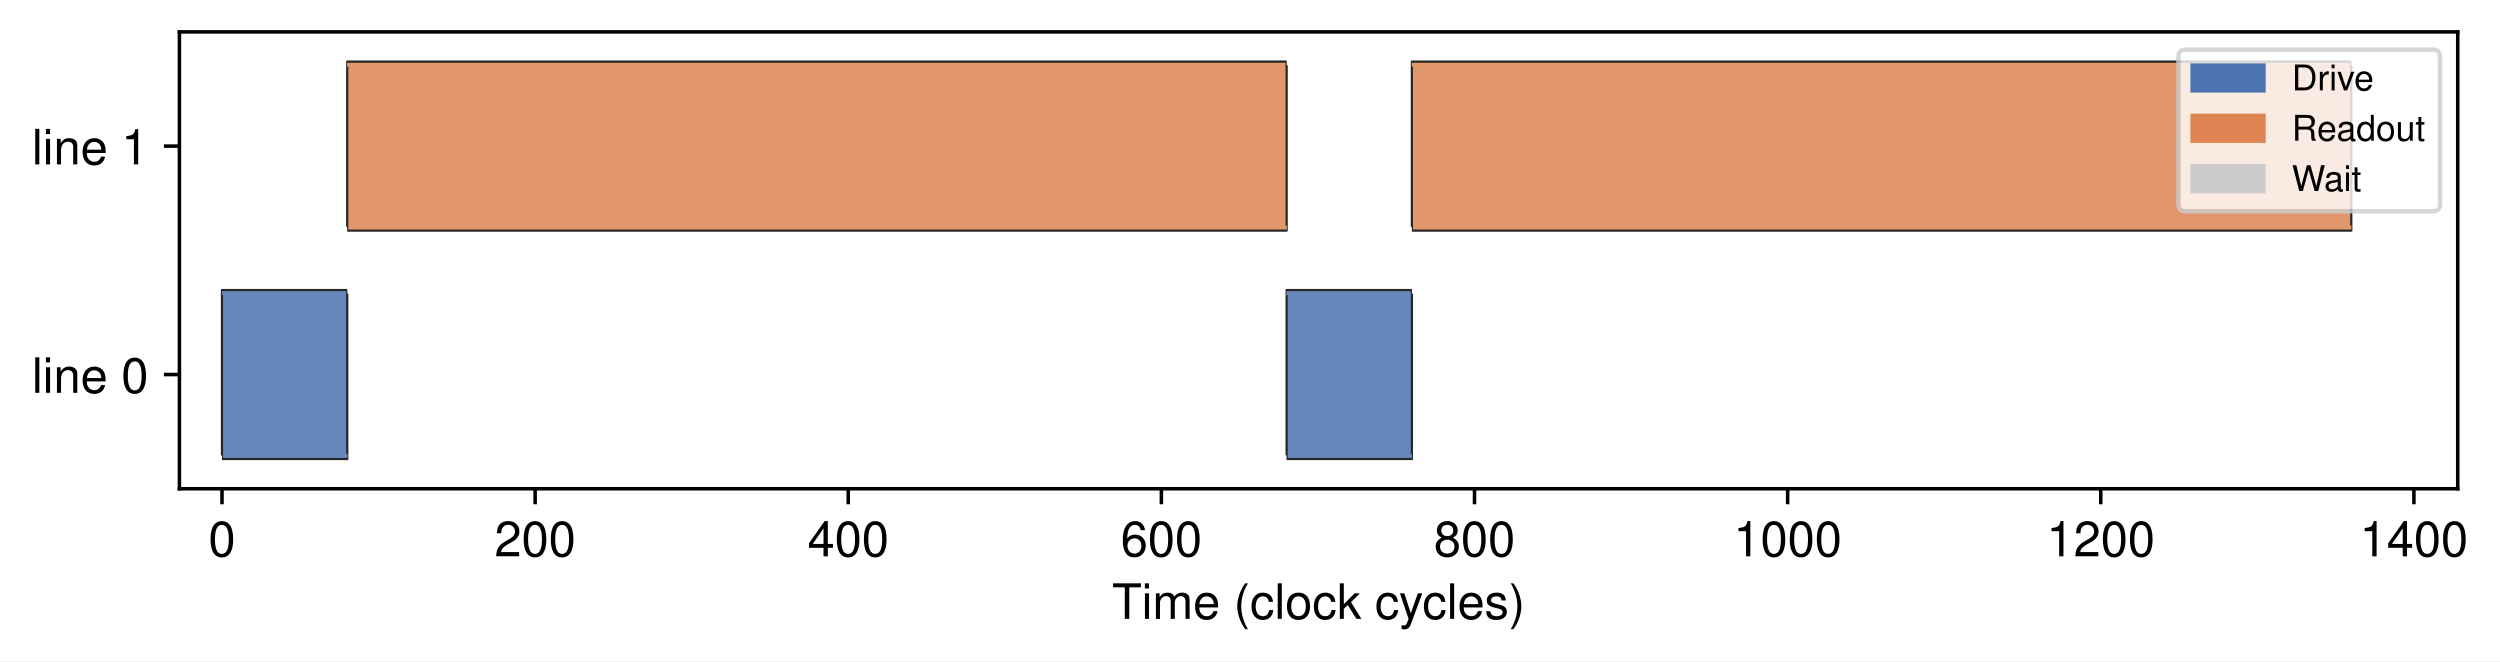
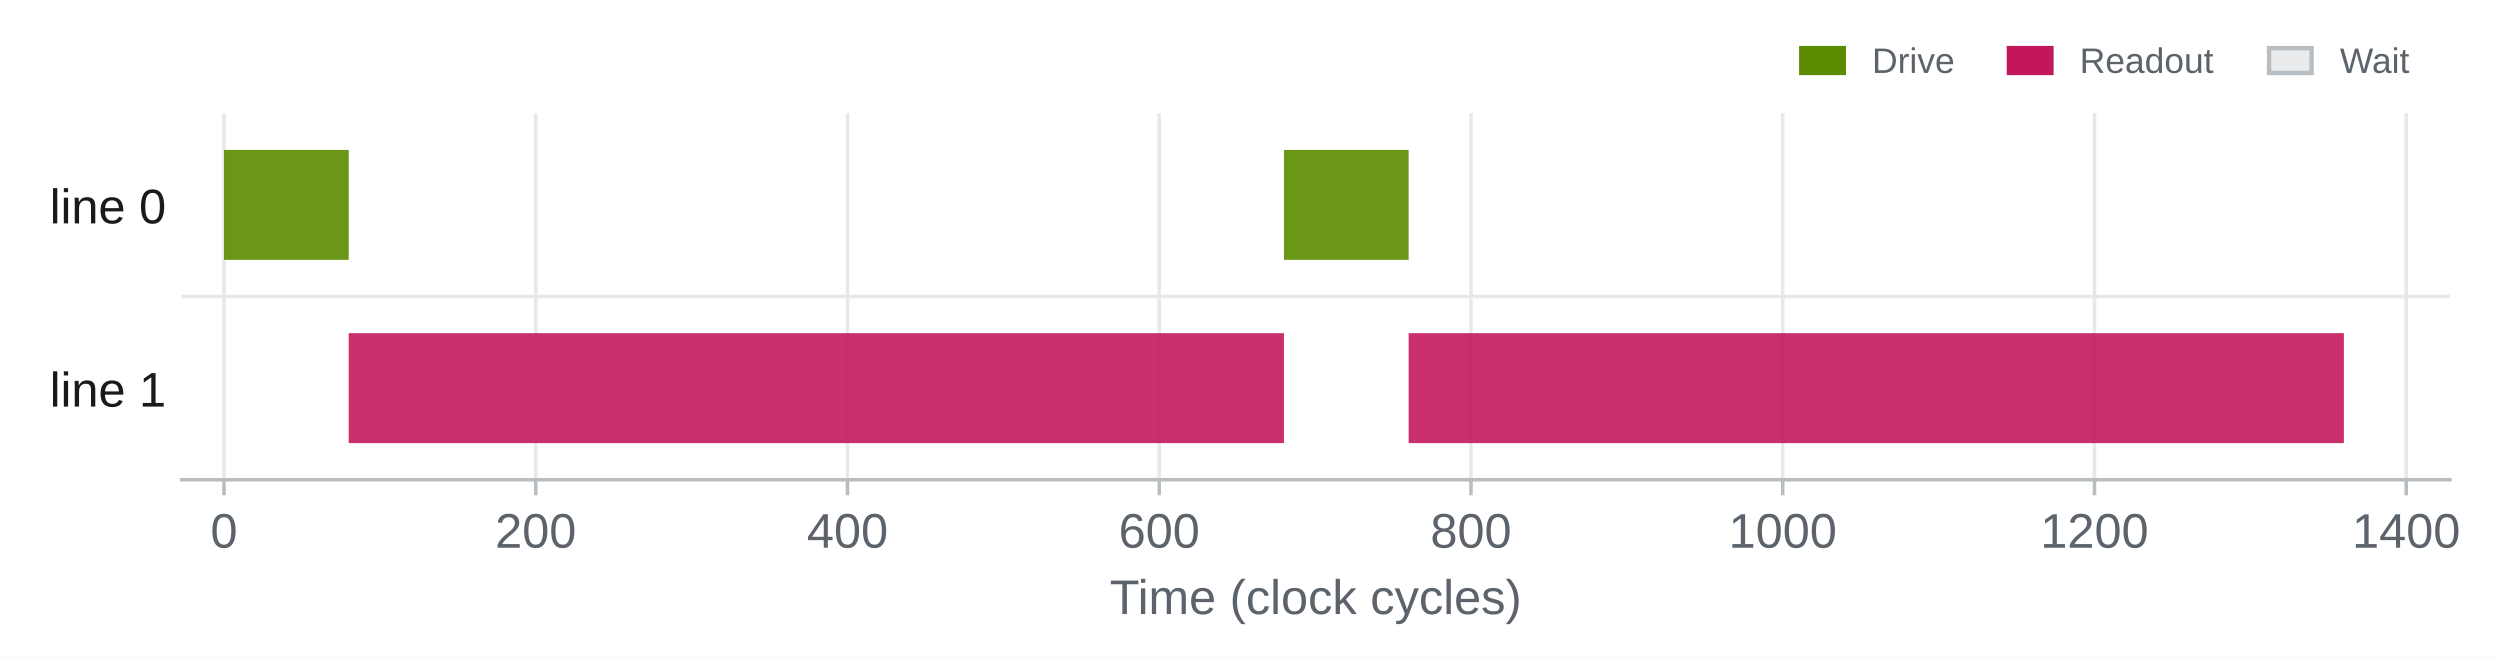
- <svg xmlns="http://www.w3.org/2000/svg" xmlns:xlink="http://www.w3.org/1999/xlink" width="564.264pt" height="149.238pt" viewBox="0 0 564.264 149.238" version="1.1">
+ <svg xmlns="http://www.w3.org/2000/svg" xmlns:xlink="http://www.w3.org/1999/xlink" width="565.068pt" height="148.64pt" viewBox="0 0 565.068 148.64" version="1.1">
  <defs>
    <style type="text/css">*{stroke-linejoin: round; stroke-linecap: butt}</style>
  </defs>
  <g id="figure_1">
    <g id="patch_1">
-       <path d="M 0 149.238 L 564.264 149.238 L 564.264 0 L 0 0 z " style="fill: #ffffff" />
+       <path d="M 0 148.64 L 565.068 148.64 L 565.068 0 L 0 0 z " style="fill: #ffffff" />
    </g>
    <g id="axes_1">
      <g id="patch_2">
-         <path d="M 40.495 110.311 L 554.724 110.311 L 554.724 7.2 L 40.495 7.2 z " style="fill: #ffffff" />
+         <path d="M 41.046 108.439 L 553.736 108.439 L 553.736 25.601 L 41.046 25.601 z " style="fill: #ffffff" />
      </g>
-       <g id="patch_3">
-         <path d="M 50.107 103.609 L 78.377 103.609 Q 78.384 103.609 78.384 102.578 L 78.384 66.489 Q 78.384 65.458 78.377 65.458 L 50.107 65.458 Q 50.1 65.458 50.1 66.489 L 50.1 102.578 Q 50.1 103.609 50.107 103.609 z " clip-path="url(#p97d2ba5a5e)" style="fill: #4c72b0; opacity: 0.85; stroke: #000000; stroke-width: 0.5; stroke-linejoin: miter" />
+       <g id="line2d_1">
+         <path d="M 41.046 67.02 L 553.736 67.02 " clip-path="url(#pfb24d24d89)" style="fill: none; stroke: #e8e8e8; stroke-width: 0.8; stroke-linecap: square" />
      </g>
-       <g id="patch_4">
-         <path d="M 78.377 52.053 L 290.401 52.053 Q 290.408 52.053 290.408 51.022 L 290.408 14.933 Q 290.408 13.902 290.401 13.902 L 78.377 13.902 Q 78.37 13.902 78.37 14.933 L 78.37 51.022 Q 78.37 52.053 78.377 52.053 z " clip-path="url(#p97d2ba5a5e)" style="fill: #dd8452; opacity: 0.85; stroke: #000000; stroke-width: 0.5; stroke-linejoin: miter" />
-       </g>
-       <g id="patch_5">
-         <path d="M 290.401 103.609 L 318.671 103.609 Q 318.678 103.609 318.678 102.578 L 318.678 66.489 Q 318.678 65.458 318.671 65.458 L 290.401 65.458 Q 290.394 65.458 290.394 66.489 L 290.394 102.578 Q 290.394 103.609 290.401 103.609 z " clip-path="url(#p97d2ba5a5e)" style="fill: #4c72b0; opacity: 0.85; stroke: #000000; stroke-width: 0.5; stroke-linejoin: miter" />
-       </g>
-       <g id="patch_6">
-         <path d="M 318.671 52.053 L 530.695 52.053 Q 530.702 52.053 530.702 51.022 L 530.702 14.933 Q 530.702 13.902 530.695 13.902 L 318.671 13.902 Q 318.664 13.902 318.664 14.933 L 318.664 51.022 Q 318.664 52.053 318.671 52.053 z " clip-path="url(#p97d2ba5a5e)" style="fill: #dd8452; opacity: 0.85; stroke: #000000; stroke-width: 0.5; stroke-linejoin: miter" />
+       <g id="line2d_2">
+         <path d="M 41.046 108.439 L 553.736 108.439 " clip-path="url(#pfb24d24d89)" style="fill: none; stroke: #e8e8e8; stroke-width: 0.8; stroke-linecap: square" />
      </g>
      <g id="matplotlib.axis_1">
        <g id="xtick_1">
-           <g id="line2d_1">
+           <g id="line2d_3">
+             <path d="M 50.629 108.439 L 50.629 25.601 " clip-path="url(#pfb24d24d89)" style="fill: none; stroke: #e8e8e8; stroke-width: 0.8; stroke-linecap: square" />
+           </g>
+           <g id="line2d_4">
            <defs>
-               <path id="mddd8e10ec7" d="M 0 0 L 0 3.5 " style="stroke: #000000; stroke-width: 0.8" />
+               <path id="m1084e9b1cb" d="M 0 0 L 0 3.5 " style="stroke: #b8bdc2; stroke-width: 0.8" />
            </defs>
            <g>
-               <use xlink:href="#mddd8e10ec7" x="50.107" y="110.311" style="stroke: #000000; stroke-width: 0.8" />
+               <use xlink:href="#m1084e9b1cb" x="50.629" y="108.439" style="fill: #b8bdc2; stroke: #b8bdc2; stroke-width: 0.8" />
            </g>
          </g>
          <g id="text_1">
-             <text style="font-size: 11px; font-family: 'Helvetica', 'Arial', 'DejaVu Sans', sans-serif; text-anchor: middle" x="50.107" y="125.561" transform="rotate(-0 50.10692 125.5609)">0</text>
+             <text style="font-size: 11px; font-family:NVIDIA, Arial, Helvetica, sans-serif; text-anchor: middle; fill: #5c636a" x="50.629" y="123.796" transform="rotate(-0 50.62923 123.7962)">0</text>
          </g>
        </g>
        <g id="xtick_2">
-           <g id="line2d_2">
+           <g id="line2d_5">
+             <path d="M 121.092 108.439 L 121.092 25.601 " clip-path="url(#pfb24d24d89)" style="fill: none; stroke: #e8e8e8; stroke-width: 0.8; stroke-linecap: square" />
+           </g>
+           <g id="line2d_6">
            <g>
-               <use xlink:href="#mddd8e10ec7" x="120.782" y="110.311" style="stroke: #000000; stroke-width: 0.8" />
+               <use xlink:href="#m1084e9b1cb" x="121.092" y="108.439" style="fill: #b8bdc2; stroke: #b8bdc2; stroke-width: 0.8" />
            </g>
          </g>
          <g id="text_2">
-             <text style="font-size: 11px; font-family: 'Helvetica', 'Arial', 'DejaVu Sans', sans-serif; text-anchor: middle" x="120.782" y="125.561" transform="rotate(-0 120.7816 125.5609)">200</text>
+             <text style="font-size: 11px; font-family:NVIDIA, Arial, Helvetica, sans-serif; text-anchor: middle; fill: #5c636a" x="121.092" y="123.796" transform="rotate(-0 121.0923 123.7962)">200</text>
          </g>
        </g>
        <g id="xtick_3">
-           <g id="line2d_3">
+           <g id="line2d_7">
+             <path d="M 191.555 108.439 L 191.555 25.601 " clip-path="url(#pfb24d24d89)" style="fill: none; stroke: #e8e8e8; stroke-width: 0.8; stroke-linecap: square" />
+           </g>
+           <g id="line2d_8">
            <g>
-               <use xlink:href="#mddd8e10ec7" x="191.456" y="110.311" style="stroke: #000000; stroke-width: 0.8" />
+               <use xlink:href="#m1084e9b1cb" x="191.555" y="108.439" style="fill: #b8bdc2; stroke: #b8bdc2; stroke-width: 0.8" />
            </g>
          </g>
          <g id="text_3">
-             <text style="font-size: 11px; font-family: 'Helvetica', 'Arial', 'DejaVu Sans', sans-serif; text-anchor: middle" x="191.456" y="125.561" transform="rotate(-0 191.4564 125.5609)">400</text>
+             <text style="font-size: 11px; font-family:NVIDIA, Arial, Helvetica, sans-serif; text-anchor: middle; fill: #5c636a" x="191.555" y="123.796" transform="rotate(-0 191.5554 123.7962)">400</text>
          </g>
        </g>
        <g id="xtick_4">
-           <g id="line2d_4">
+           <g id="line2d_9">
+             <path d="M 262.018 108.439 L 262.018 25.601 " clip-path="url(#pfb24d24d89)" style="fill: none; stroke: #e8e8e8; stroke-width: 0.8; stroke-linecap: square" />
+           </g>
+           <g id="line2d_10">
            <g>
-               <use xlink:href="#mddd8e10ec7" x="262.131" y="110.311" style="stroke: #000000; stroke-width: 0.8" />
+               <use xlink:href="#m1084e9b1cb" x="262.018" y="108.439" style="fill: #b8bdc2; stroke: #b8bdc2; stroke-width: 0.8" />
            </g>
          </g>
          <g id="text_4">
-             <text style="font-size: 11px; font-family: 'Helvetica', 'Arial', 'DejaVu Sans', sans-serif; text-anchor: middle" x="262.131" y="125.561" transform="rotate(-0 262.1311 125.5609)">600</text>
+             <text style="font-size: 11px; font-family:NVIDIA, Arial, Helvetica, sans-serif; text-anchor: middle; fill: #5c636a" x="262.018" y="123.796" transform="rotate(-0 262.0185 123.7962)">600</text>
          </g>
        </g>
        <g id="xtick_5">
-           <g id="line2d_5">
+           <g id="line2d_11">
+             <path d="M 332.482 108.439 L 332.482 25.601 " clip-path="url(#pfb24d24d89)" style="fill: none; stroke: #e8e8e8; stroke-width: 0.8; stroke-linecap: square" />
+           </g>
+           <g id="line2d_12">
            <g>
-               <use xlink:href="#mddd8e10ec7" x="332.806" y="110.311" style="stroke: #000000; stroke-width: 0.8" />
+               <use xlink:href="#m1084e9b1cb" x="332.482" y="108.439" style="fill: #b8bdc2; stroke: #b8bdc2; stroke-width: 0.8" />
            </g>
          </g>
          <g id="text_5">
-             <text style="font-size: 11px; font-family: 'Helvetica', 'Arial', 'DejaVu Sans', sans-serif; text-anchor: middle" x="332.806" y="125.561" transform="rotate(-0 332.8058 125.5609)">800</text>
+             <text style="font-size: 11px; font-family:NVIDIA, Arial, Helvetica, sans-serif; text-anchor: middle; fill: #5c636a" x="332.482" y="123.796" transform="rotate(-0 332.4815 123.7962)">800</text>
          </g>
        </g>
        <g id="xtick_6">
-           <g id="line2d_6">
+           <g id="line2d_13">
+             <path d="M 402.945 108.439 L 402.945 25.601 " clip-path="url(#pfb24d24d89)" style="fill: none; stroke: #e8e8e8; stroke-width: 0.8; stroke-linecap: square" />
+           </g>
+           <g id="line2d_14">
            <g>
-               <use xlink:href="#mddd8e10ec7" x="403.481" y="110.311" style="stroke: #000000; stroke-width: 0.8" />
+               <use xlink:href="#m1084e9b1cb" x="402.945" y="108.439" style="fill: #b8bdc2; stroke: #b8bdc2; stroke-width: 0.8" />
            </g>
          </g>
          <g id="text_6">
-             <text style="font-size: 11px; font-family: 'Helvetica', 'Arial', 'DejaVu Sans', sans-serif; text-anchor: middle" x="403.481" y="125.561" transform="rotate(-0 403.4806 125.5609)">1000</text>
+             <text style="font-size: 11px; font-family:NVIDIA, Arial, Helvetica, sans-serif; text-anchor: middle; fill: #5c636a" x="402.945" y="123.796" transform="rotate(-0 402.9446 123.7962)">1000</text>
          </g>
        </g>
        <g id="xtick_7">
-           <g id="line2d_7">
+           <g id="line2d_15">
+             <path d="M 473.408 108.439 L 473.408 25.601 " clip-path="url(#pfb24d24d89)" style="fill: none; stroke: #e8e8e8; stroke-width: 0.8; stroke-linecap: square" />
+           </g>
+           <g id="line2d_16">
            <g>
-               <use xlink:href="#mddd8e10ec7" x="474.155" y="110.311" style="stroke: #000000; stroke-width: 0.8" />
+               <use xlink:href="#m1084e9b1cb" x="473.408" y="108.439" style="fill: #b8bdc2; stroke: #b8bdc2; stroke-width: 0.8" />
            </g>
          </g>
          <g id="text_7">
-             <text style="font-size: 11px; font-family: 'Helvetica', 'Arial', 'DejaVu Sans', sans-serif; text-anchor: middle" x="474.155" y="125.561" transform="rotate(-0 474.1553 125.5609)">1200</text>
+             <text style="font-size: 11px; font-family:NVIDIA, Arial, Helvetica, sans-serif; text-anchor: middle; fill: #5c636a" x="473.408" y="123.796" transform="rotate(-0 473.4077 123.7962)">1200</text>
          </g>
        </g>
        <g id="xtick_8">
-           <g id="line2d_8">
+           <g id="line2d_17">
+             <path d="M 543.871 108.439 L 543.871 25.601 " clip-path="url(#pfb24d24d89)" style="fill: none; stroke: #e8e8e8; stroke-width: 0.8; stroke-linecap: square" />
+           </g>
+           <g id="line2d_18">
            <g>
-               <use xlink:href="#mddd8e10ec7" x="544.83" y="110.311" style="stroke: #000000; stroke-width: 0.8" />
+               <use xlink:href="#m1084e9b1cb" x="543.871" y="108.439" style="fill: #b8bdc2; stroke: #b8bdc2; stroke-width: 0.8" />
            </g>
          </g>
          <g id="text_8">
-             <text style="font-size: 11px; font-family: 'Helvetica', 'Arial', 'DejaVu Sans', sans-serif; text-anchor: middle" x="544.83" y="125.561" transform="rotate(-0 544.83 125.5609)">1400</text>
+             <text style="font-size: 11px; font-family:NVIDIA, Arial, Helvetica, sans-serif; text-anchor: middle; fill: #5c636a" x="543.871" y="123.796" transform="rotate(-0 543.8708 123.7962)">1400</text>
          </g>
        </g>
        <g id="text_9">
-           <text style="font-size: 11px; font-family: 'Helvetica', 'Arial', 'DejaVu Sans', sans-serif; text-anchor: middle" x="297.61" y="139.68" transform="rotate(-0 297.6098 139.68)">Time (clock cycles)</text>
+           <text style="font-size: 11px; font-family:NVIDIA, Arial, Helvetica, sans-serif; text-anchor: middle; fill: #5c636a" x="297.391" y="138.797" transform="rotate(-0 297.3909 138.797)">Time (clock cycles)</text>
        </g>
      </g>
      <g id="matplotlib.axis_2">
        <g id="ytick_1">
-           <g id="line2d_9">
-             <defs>
-               <path id="m4dde3a8f14" d="M 0 0 L -3.5 0 " style="stroke: #000000; stroke-width: 0.8" />
-             </defs>
-             <g>
-               <use xlink:href="#m4dde3a8f14" x="40.495" y="84.533" style="stroke: #000000; stroke-width: 0.8" />
-             </g>
-           </g>
+           <g id="line2d_19" />
          <g id="text_10">
-             <text style="font-size: 11px; font-family: 'Helvetica', 'Arial', 'DejaVu Sans', sans-serif; text-anchor: end" x="33.495" y="88.658" transform="rotate(-0 33.49516 88.65815)">line 0</text>
+             <text style="font-size: 11px; font-family:NVIDIA, Arial, Helvetica, sans-serif; text-anchor: end; fill: #1a1a1a" x="37.546" y="50.489" transform="rotate(-0 37.54625 50.4893)">line 0</text>
          </g>
        </g>
        <g id="ytick_2">
-           <g id="line2d_10">
-             <g>
-               <use xlink:href="#m4dde3a8f14" x="40.495" y="32.978" style="stroke: #000000; stroke-width: 0.8" />
-             </g>
-           </g>
+           <g id="line2d_20" />
          <g id="text_11">
-             <text style="font-size: 11px; font-family: 'Helvetica', 'Arial', 'DejaVu Sans', sans-serif; text-anchor: end" x="33.495" y="37.103" transform="rotate(-0 33.49516 37.10272)">line 1</text>
+             <text style="font-size: 11px; font-family:NVIDIA, Arial, Helvetica, sans-serif; text-anchor: end; fill: #1a1a1a" x="37.546" y="91.908" transform="rotate(-0 37.54625 91.90836)">line 1</text>
          </g>
        </g>
      </g>
+       <g id="patch_3">
+         <path d="M 50.629 33.884 L 78.814 33.884 L 78.814 58.736 L 50.629 58.736 z " clip-path="url(#pfb24d24d89)" style="fill: #5b8c00; opacity: 0.9" />
+       </g>
+       <g id="patch_4">
+         <path d="M 78.814 75.303 L 290.204 75.303 L 290.204 100.155 L 78.814 100.155 z " clip-path="url(#pfb24d24d89)" style="fill: #c2185b; opacity: 0.9" />
+       </g>
+       <g id="patch_5">
+         <path d="M 290.204 33.884 L 318.389 33.884 L 318.389 58.736 L 290.204 58.736 z " clip-path="url(#pfb24d24d89)" style="fill: #5b8c00; opacity: 0.9" />
+       </g>
+       <g id="patch_6">
+         <path d="M 318.389 75.303 L 529.778 75.303 L 529.778 100.155 L 318.389 100.155 z " clip-path="url(#pfb24d24d89)" style="fill: #c2185b; opacity: 0.9" />
+       </g>
      <g id="patch_7">
-         <path d="M 40.495 110.311 L 40.495 7.2 " style="fill: none; stroke: #000000; stroke-width: 0.8; stroke-linejoin: miter; stroke-linecap: square" />
-       </g>
-       <g id="patch_8">
-         <path d="M 554.724 110.311 L 554.724 7.2 " style="fill: none; stroke: #000000; stroke-width: 0.8; stroke-linejoin: miter; stroke-linecap: square" />
-       </g>
-       <g id="patch_9">
-         <path d="M 40.495 110.311 L 554.724 110.311 " style="fill: none; stroke: #000000; stroke-width: 0.8; stroke-linejoin: miter; stroke-linecap: square" />
-       </g>
-       <g id="patch_10">
-         <path d="M 40.495 7.2 L 554.724 7.2 " style="fill: none; stroke: #000000; stroke-width: 0.8; stroke-linejoin: miter; stroke-linecap: square" />
+         <path d="M 41.046 108.439 L 553.736 108.439 " style="fill: none; stroke: #b8bdc2; stroke-width: 0.8; stroke-linejoin: miter; stroke-linecap: square" />
      </g>
      <g id="legend_1">
-         <g id="patch_11">
-           <path d="M 493.281 47.678 L 549.124 47.678 Q 550.724 47.678 550.724 46.078 L 550.724 12.8 Q 550.724 11.2 549.124 11.2 L 493.281 11.2 Q 491.681 11.2 491.681 12.8 L 491.681 46.078 Q 491.681 47.678 493.281 47.678 z " style="fill: #ffffff; opacity: 0.8; stroke: #cccccc; stroke-linejoin: miter" />
-         </g>
-         <g id="patch_12">
-           <path d="M 494.881 20.4 L 510.881 20.4 L 510.881 14.8 L 494.881 14.8 z " style="fill: #4c72b0; stroke: #4c72b0; stroke-linejoin: miter" />
+         <g id="patch_8">
+           <path d="M 407.142 16.479 L 416.742 16.479 L 416.742 10.879 L 407.142 10.879 z " style="fill: #5b8c00; stroke: #5b8c00; stroke-linejoin: miter" />
        </g>
        <g id="text_12">
-           <text style="font-size: 8px; font-family: 'Helvetica', 'Arial', 'DejaVu Sans', sans-serif; text-anchor: start" x="517.281" y="20.4" transform="rotate(-0 517.2807 20.4)">Drive</text>
+           <text style="font-size: 8px; font-family:NVIDIA, Arial, Helvetica, sans-serif; text-anchor: start; fill: #5c636a" x="423.142" y="16.479" transform="rotate(-0 423.1418 16.47875)">Drive</text>
        </g>
-         <g id="patch_13">
-           <path d="M 494.881 31.759 L 510.881 31.759 L 510.881 26.159 L 494.881 26.159 z " style="fill: #dd8452; stroke: #dd8452; stroke-linejoin: miter" />
+         <g id="patch_9">
+           <path d="M 454.071 16.479 L 463.671 16.479 L 463.671 10.879 L 454.071 10.879 z " style="fill: #c2185b; stroke: #c2185b; stroke-linejoin: miter" />
        </g>
        <g id="text_13">
-           <text style="font-size: 8px; font-family: 'Helvetica', 'Arial', 'DejaVu Sans', sans-serif; text-anchor: start" x="517.281" y="31.759" transform="rotate(-0 517.2807 31.75937)">Readout</text>
+           <text style="font-size: 8px; font-family:NVIDIA, Arial, Helvetica, sans-serif; text-anchor: start; fill: #5c636a" x="470.071" y="16.479" transform="rotate(-0 470.0706 16.47875)">Readout</text>
        </g>
-         <g id="patch_14">
-           <path d="M 494.881 43.119 L 510.881 43.119 L 510.881 37.519 L 494.881 37.519 z " style="fill: url(#hcaf871f78d); stroke: #cccccc; stroke-linejoin: miter" />
+         <g id="patch_10">
+           <path d="M 512.876 16.479 L 522.476 16.479 L 522.476 10.879 L 512.876 10.879 z " style="fill: url(#h01c6c91cd2); fill-opacity: 0.3; stroke: #b8bdc2; stroke-linejoin: miter" />
        </g>
        <g id="text_14">
-           <text style="font-size: 8px; font-family: 'Helvetica', 'Arial', 'DejaVu Sans', sans-serif; text-anchor: start" x="517.281" y="43.119" transform="rotate(-0 517.2807 43.11875)">Wait</text>
+           <text style="font-size: 8px; font-family:NVIDIA, Arial, Helvetica, sans-serif; text-anchor: start; fill: #5c636a" x="528.876" y="16.479" transform="rotate(-0 528.8756 16.47875)">Wait</text>
        </g>
      </g>
    </g>
  </g>
  <defs>
-     <clipPath id="p97d2ba5a5e">
-       <rect x="40.495" y="7.2" width="514.229" height="103.111" />
+     <clipPath id="pfb24d24d89">
+       <rect x="41.046" y="25.601" width="512.689" height="82.838" />
    </clipPath>
  </defs>
  <defs>
-     <pattern id="hcaf871f78d" patternUnits="userSpaceOnUse" x="0" y="0" width="72" height="72">
-       <rect x="0" y="0" width="73" height="73" fill="#cccccc" />
-       <path d="M -36 36 L 36 -36 M -30 42 L 42 -30 M -24 48 L 48 -24 M -18 54 L 54 -18 M -12 60 L 60 -12 M -6 66 L 66 -6 M 0 72 L 72 0 M 6 78 L 78 6 M 12 84 L 84 12 M 18 90 L 90 18 M 24 96 L 96 24 M 30 102 L 102 30 M 36 108 L 108 36 " style="fill: #cccccc; stroke: #cccccc; stroke-width: 1.0; stroke-linecap: butt; stroke-linejoin: miter" />
+     <pattern id="h01c6c91cd2" patternUnits="userSpaceOnUse" x="0" y="0" width="72" height="72">
+       <rect x="0" y="0" width="73" height="73" fill="#b8bdc2" />
+       <path d="M -36 36 L 36 -36 M -33 39 L 39 -33 M -30 42 L 42 -30 M -27 45 L 45 -27 M -24 48 L 48 -24 M -21 51 L 51 -21 M -18 54 L 54 -18 M -15 57 L 57 -15 M -12 60 L 60 -12 M -9 63 L 63 -9 M -6 66 L 66 -6 M -3 69 L 69 -3 M 0 72 L 72 0 M 3 75 L 75 3 M 6 78 L 78 6 M 9 81 L 81 9 M 12 84 L 84 12 M 15 87 L 87 15 M 18 90 L 90 18 M 21 93 L 93 21 M 24 96 L 96 24 M 27 99 L 99 27 M 30 102 L 102 30 M 33 105 L 105 33 M 36 108 L 108 36 " style="fill: #b8bdc2; stroke: #b8bdc2; stroke-width: 1.0; stroke-linecap: butt; stroke-linejoin: miter" />
    </pattern>
  </defs>
</svg>
